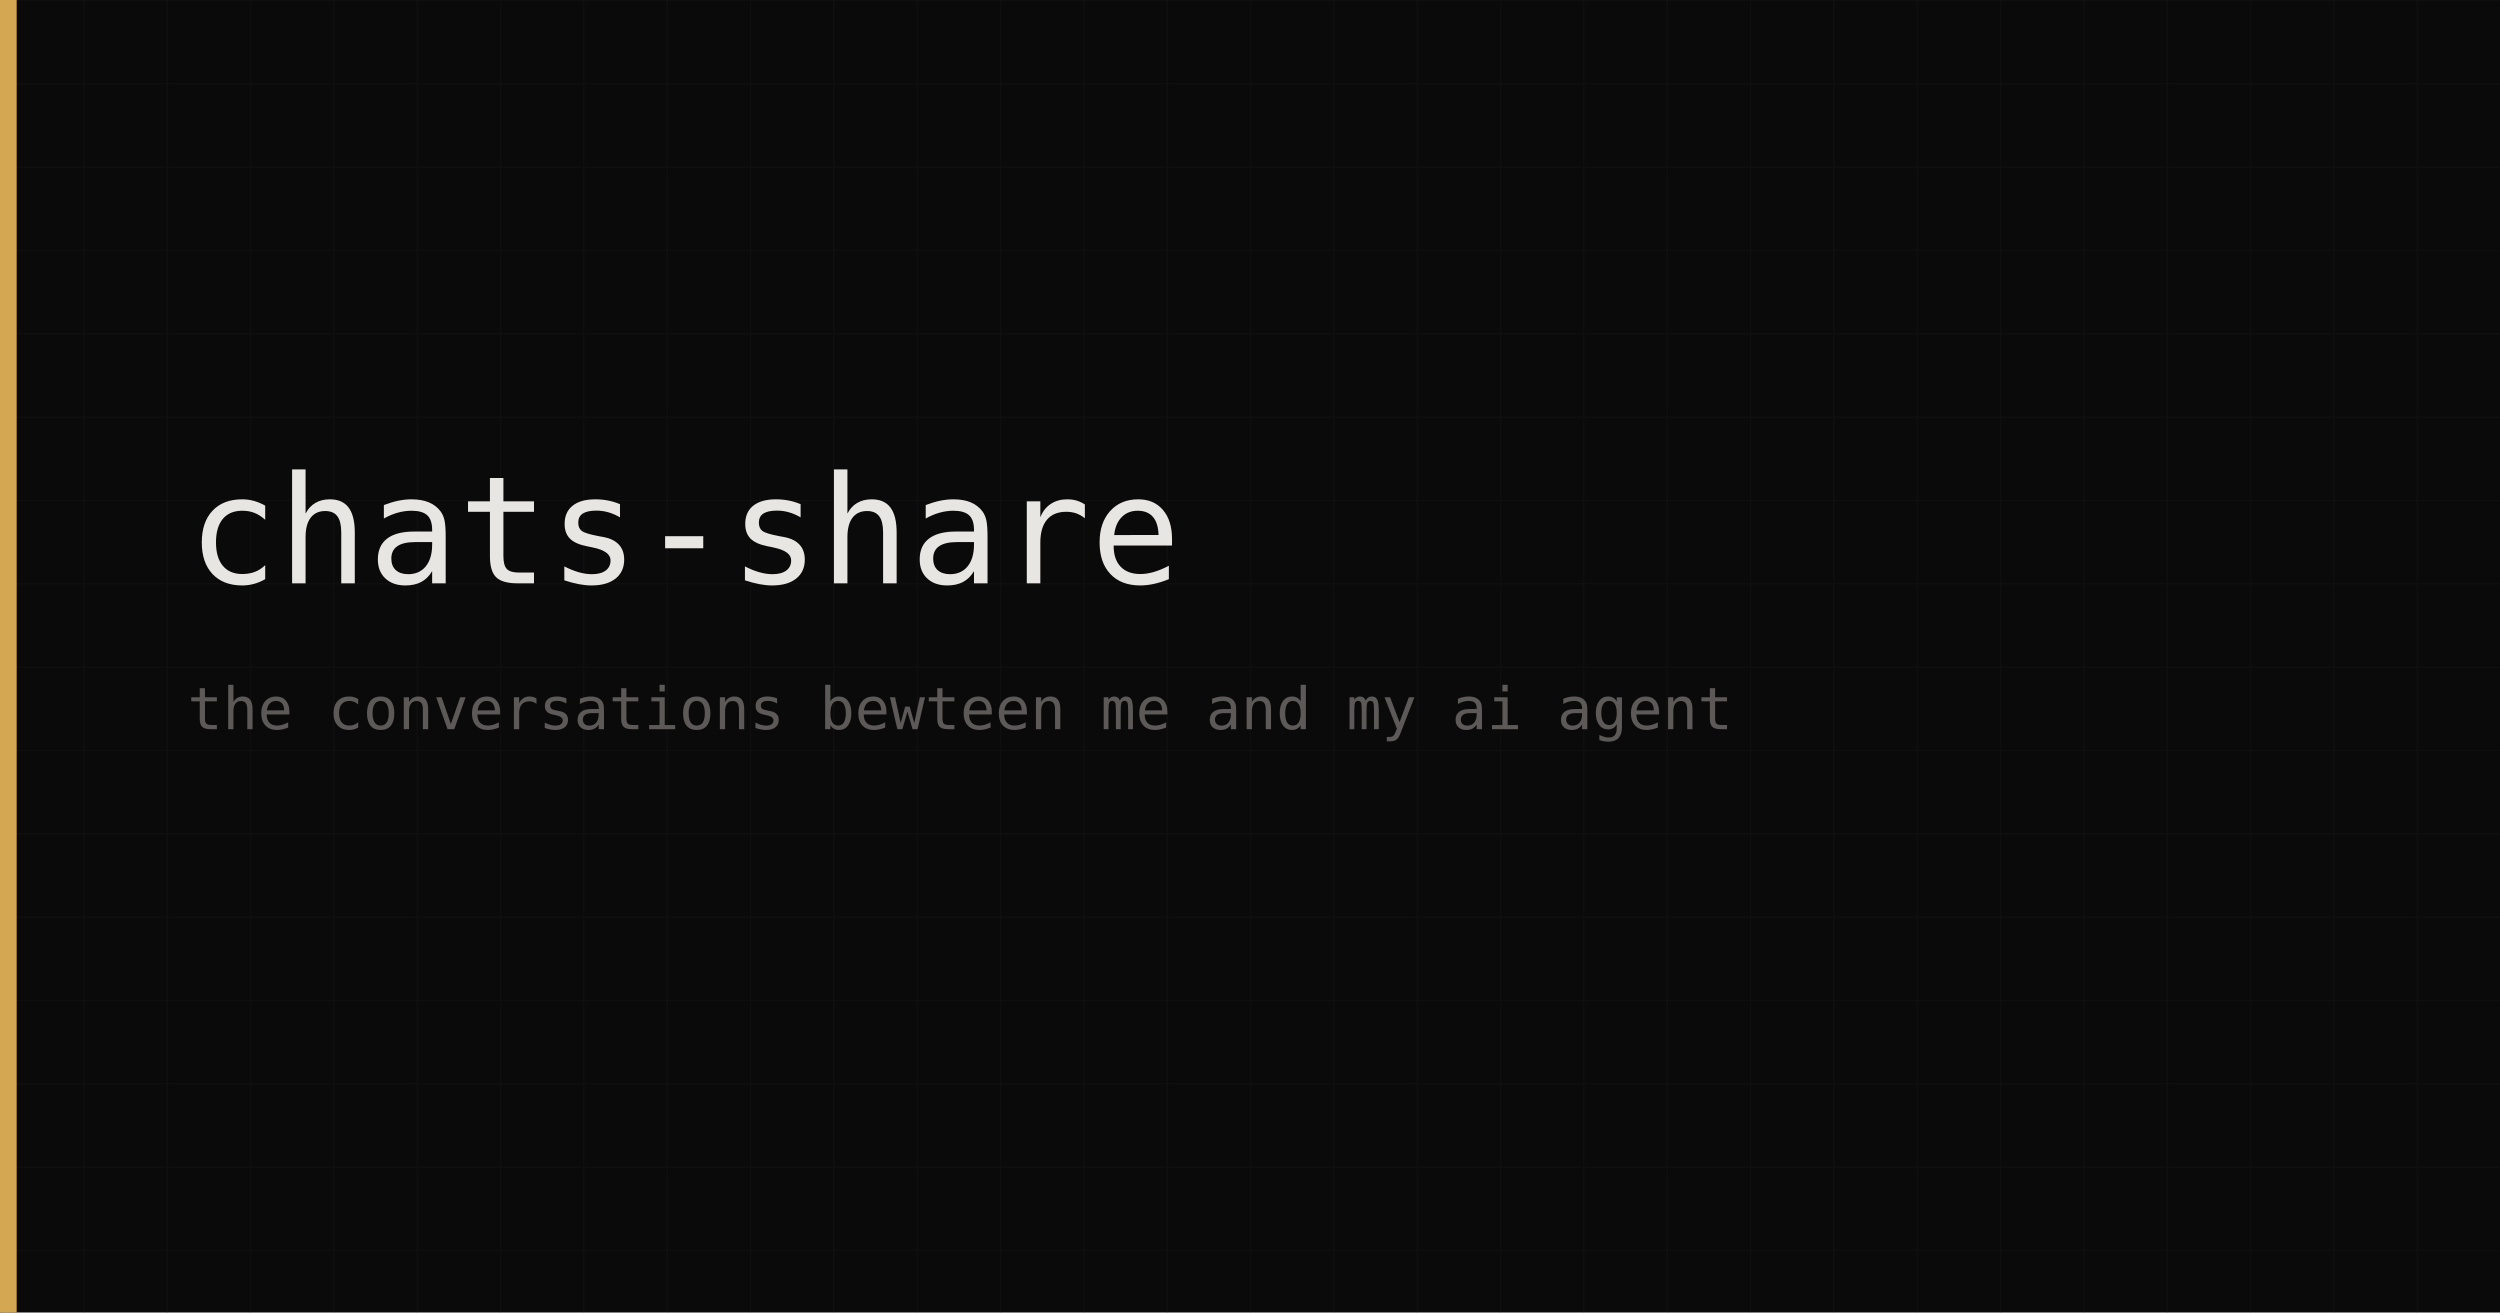
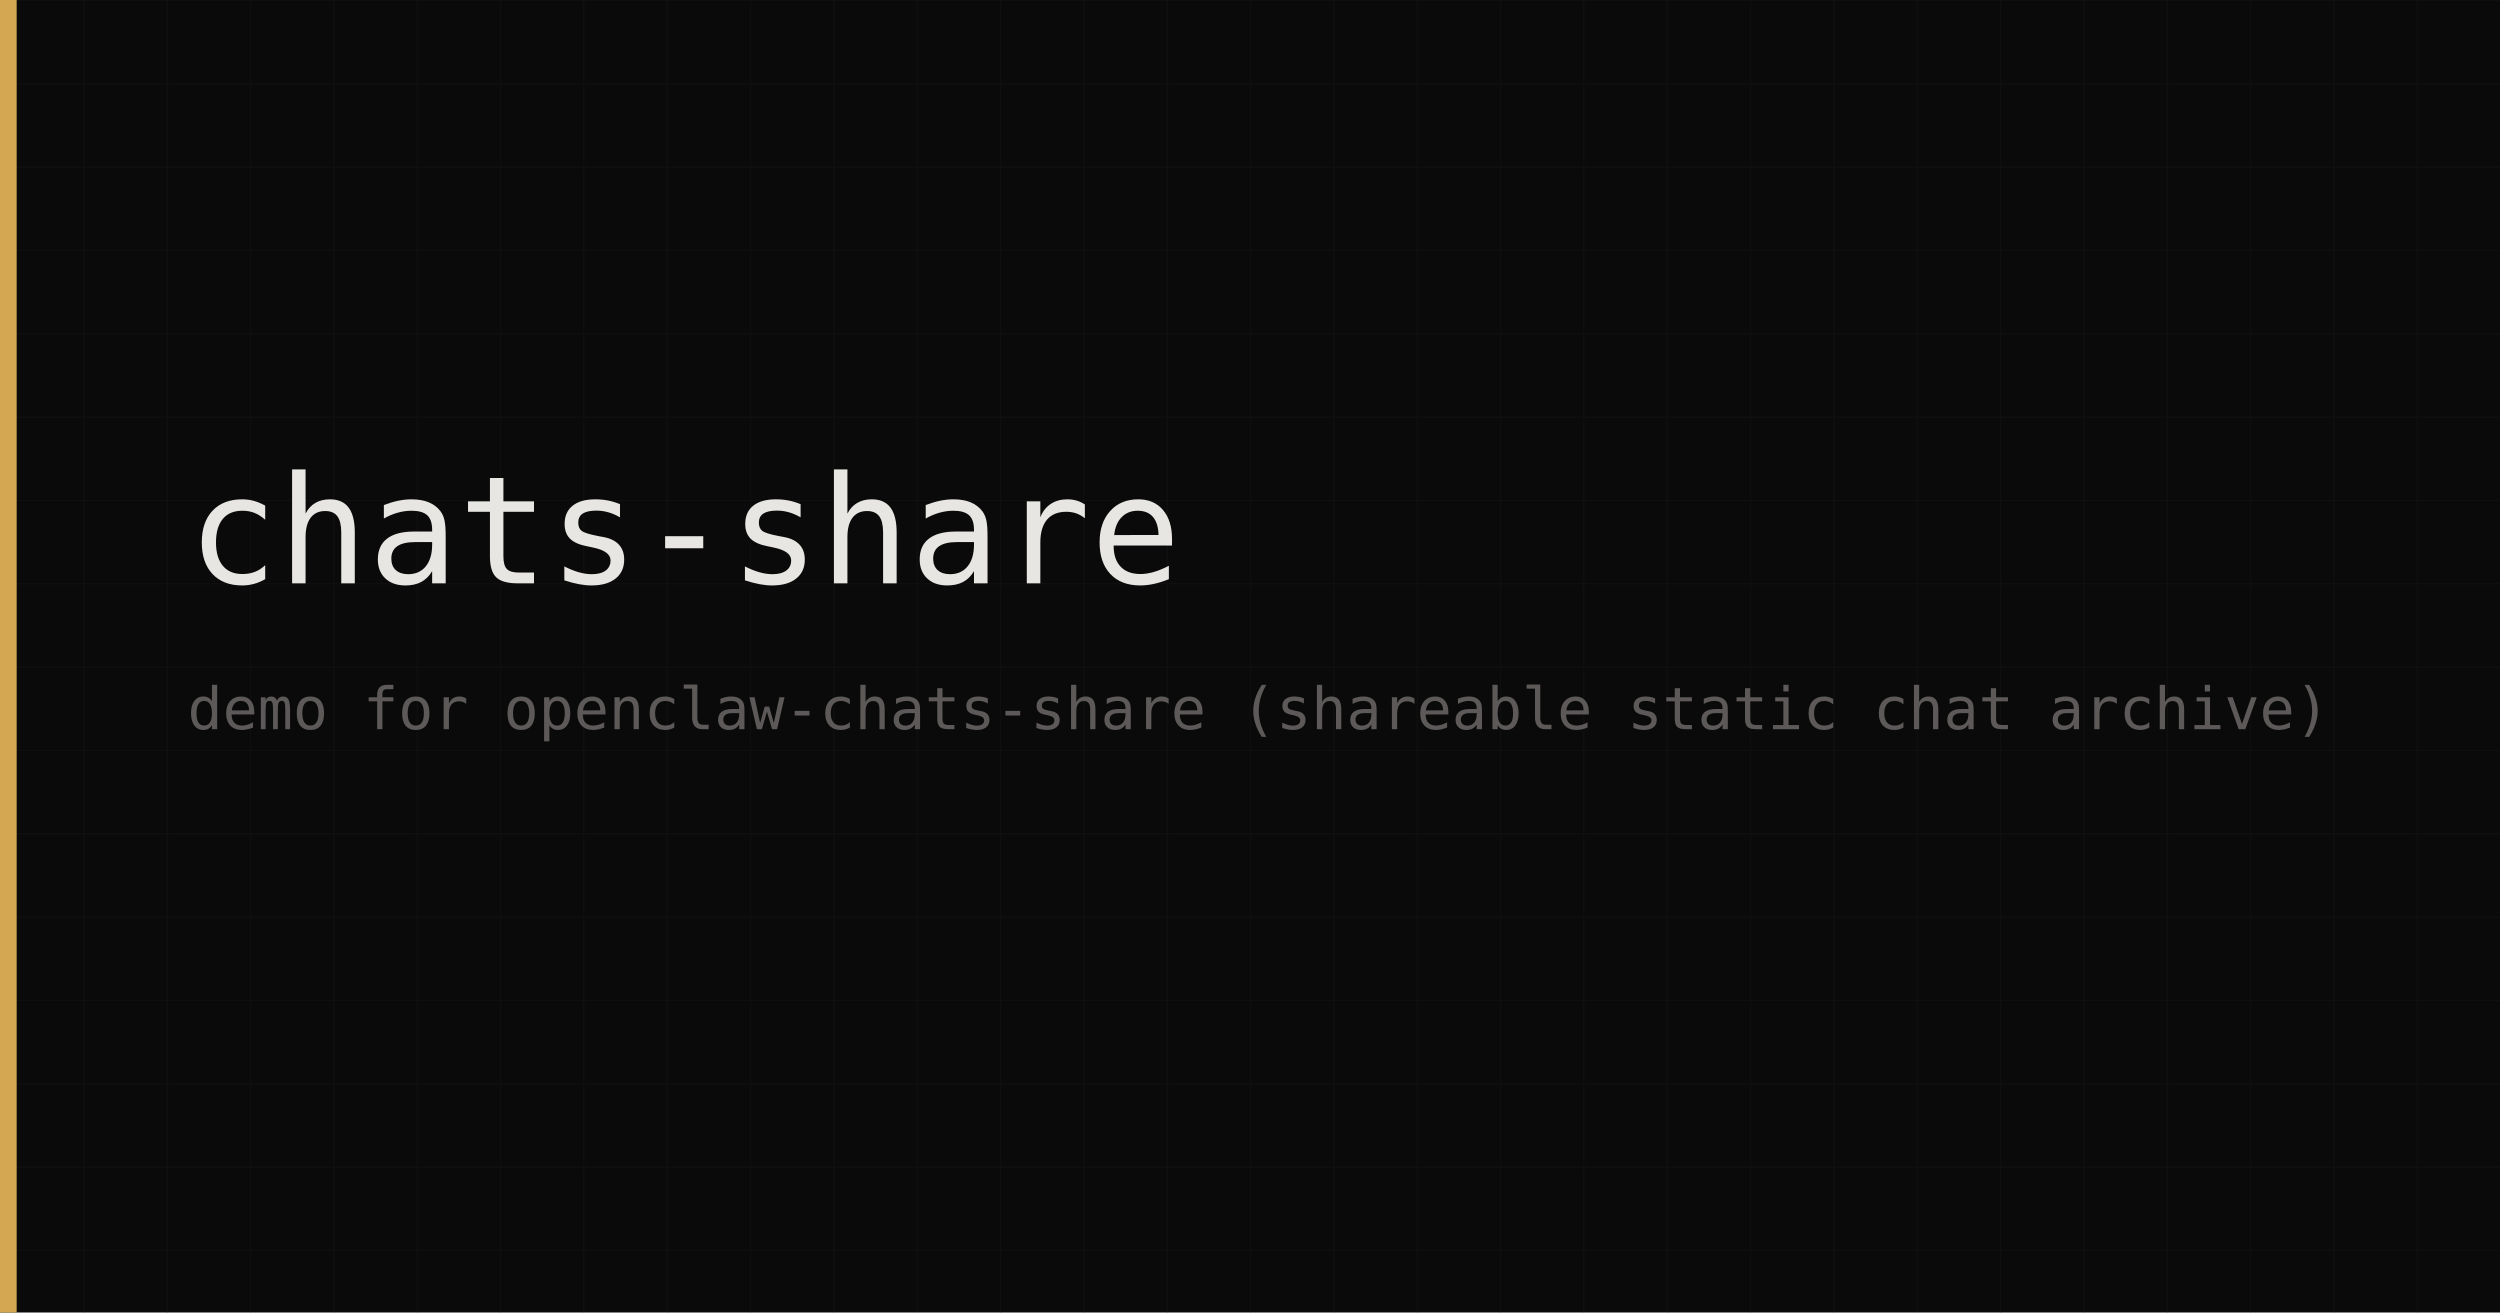
<svg xmlns="http://www.w3.org/2000/svg" width="1200" height="630" viewBox="0 0 1200 630">
  <defs>
    <pattern id="grid" width="40" height="40" patternUnits="userSpaceOnUse">
      <path d="M 40 0 L 0 0 0 40" fill="none" stroke="#1a1a1a" stroke-width="0.5" />
    </pattern>
  </defs>
  <rect width="1200" height="630" fill="#0a0a0a" />
  <rect width="1200" height="630" fill="url(#grid)" opacity="0.6" />
  <rect x="0" y="0" width="8" height="630" fill="#d4a853" />
  <text x="90" y="280" font-family="monospace" font-size="72" font-weight="500" fill="#e8e6e3">chats-share</text>
-   <text x="90" y="350" font-family="monospace" font-size="28" fill="#5c5958">the conversations bewteen me and my ai agent</text>
+   <text x="90" y="350" font-family="monospace" font-size="28" fill="#5c5958">demo for openclaw-chats-share (shareable static chat archive)</text>
</svg>
